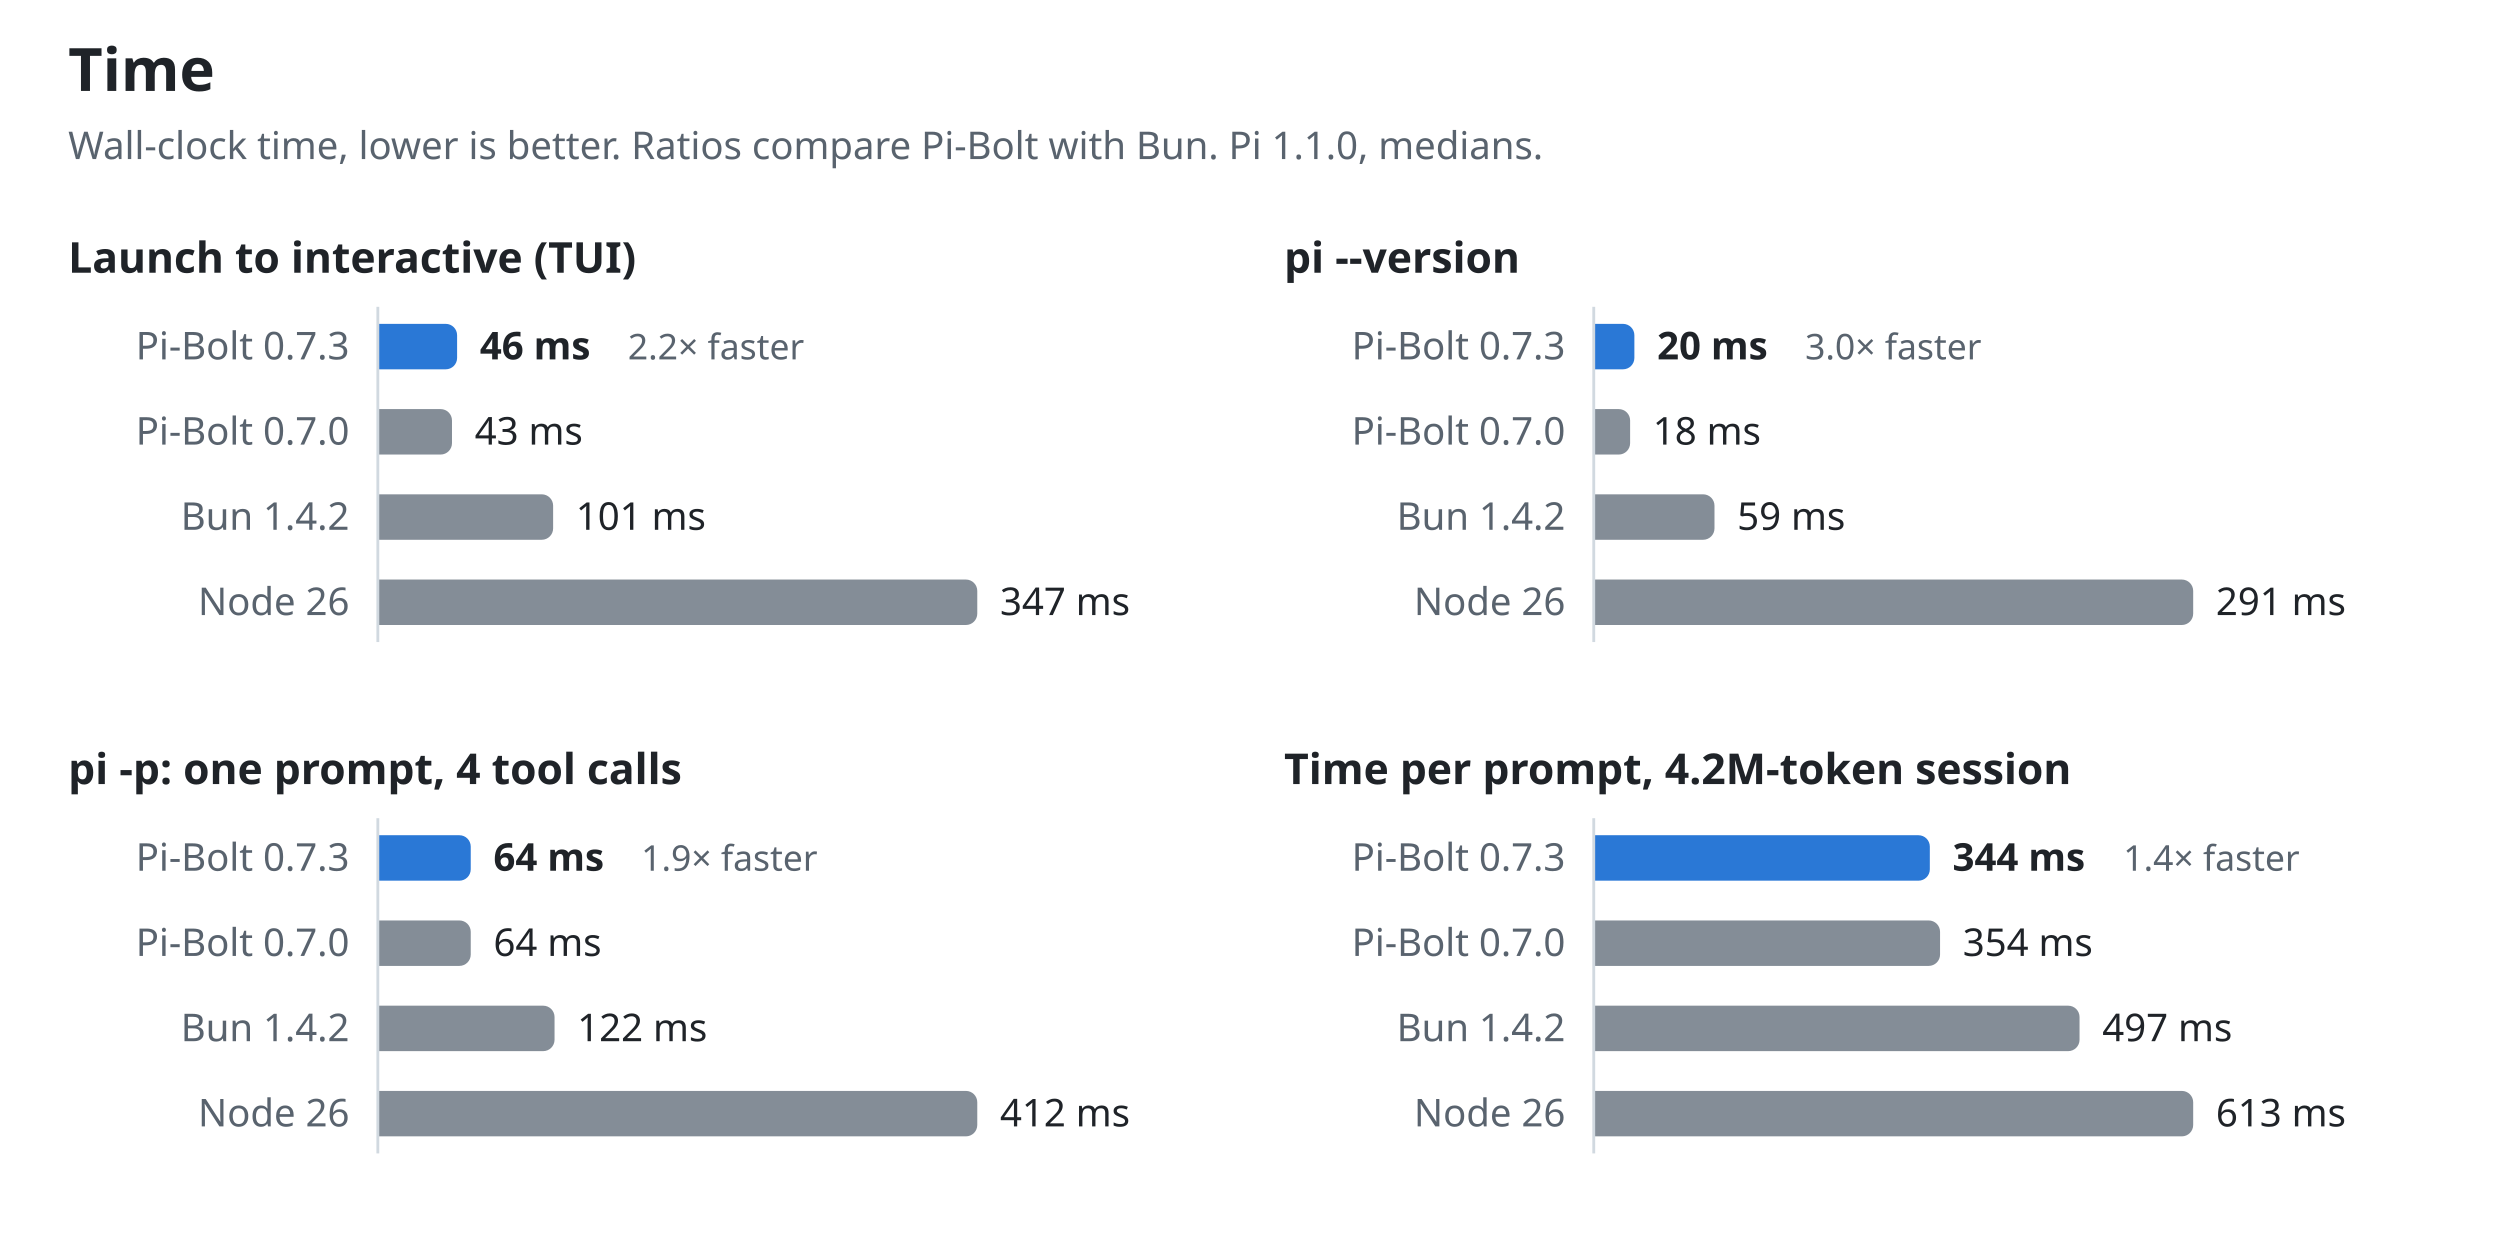
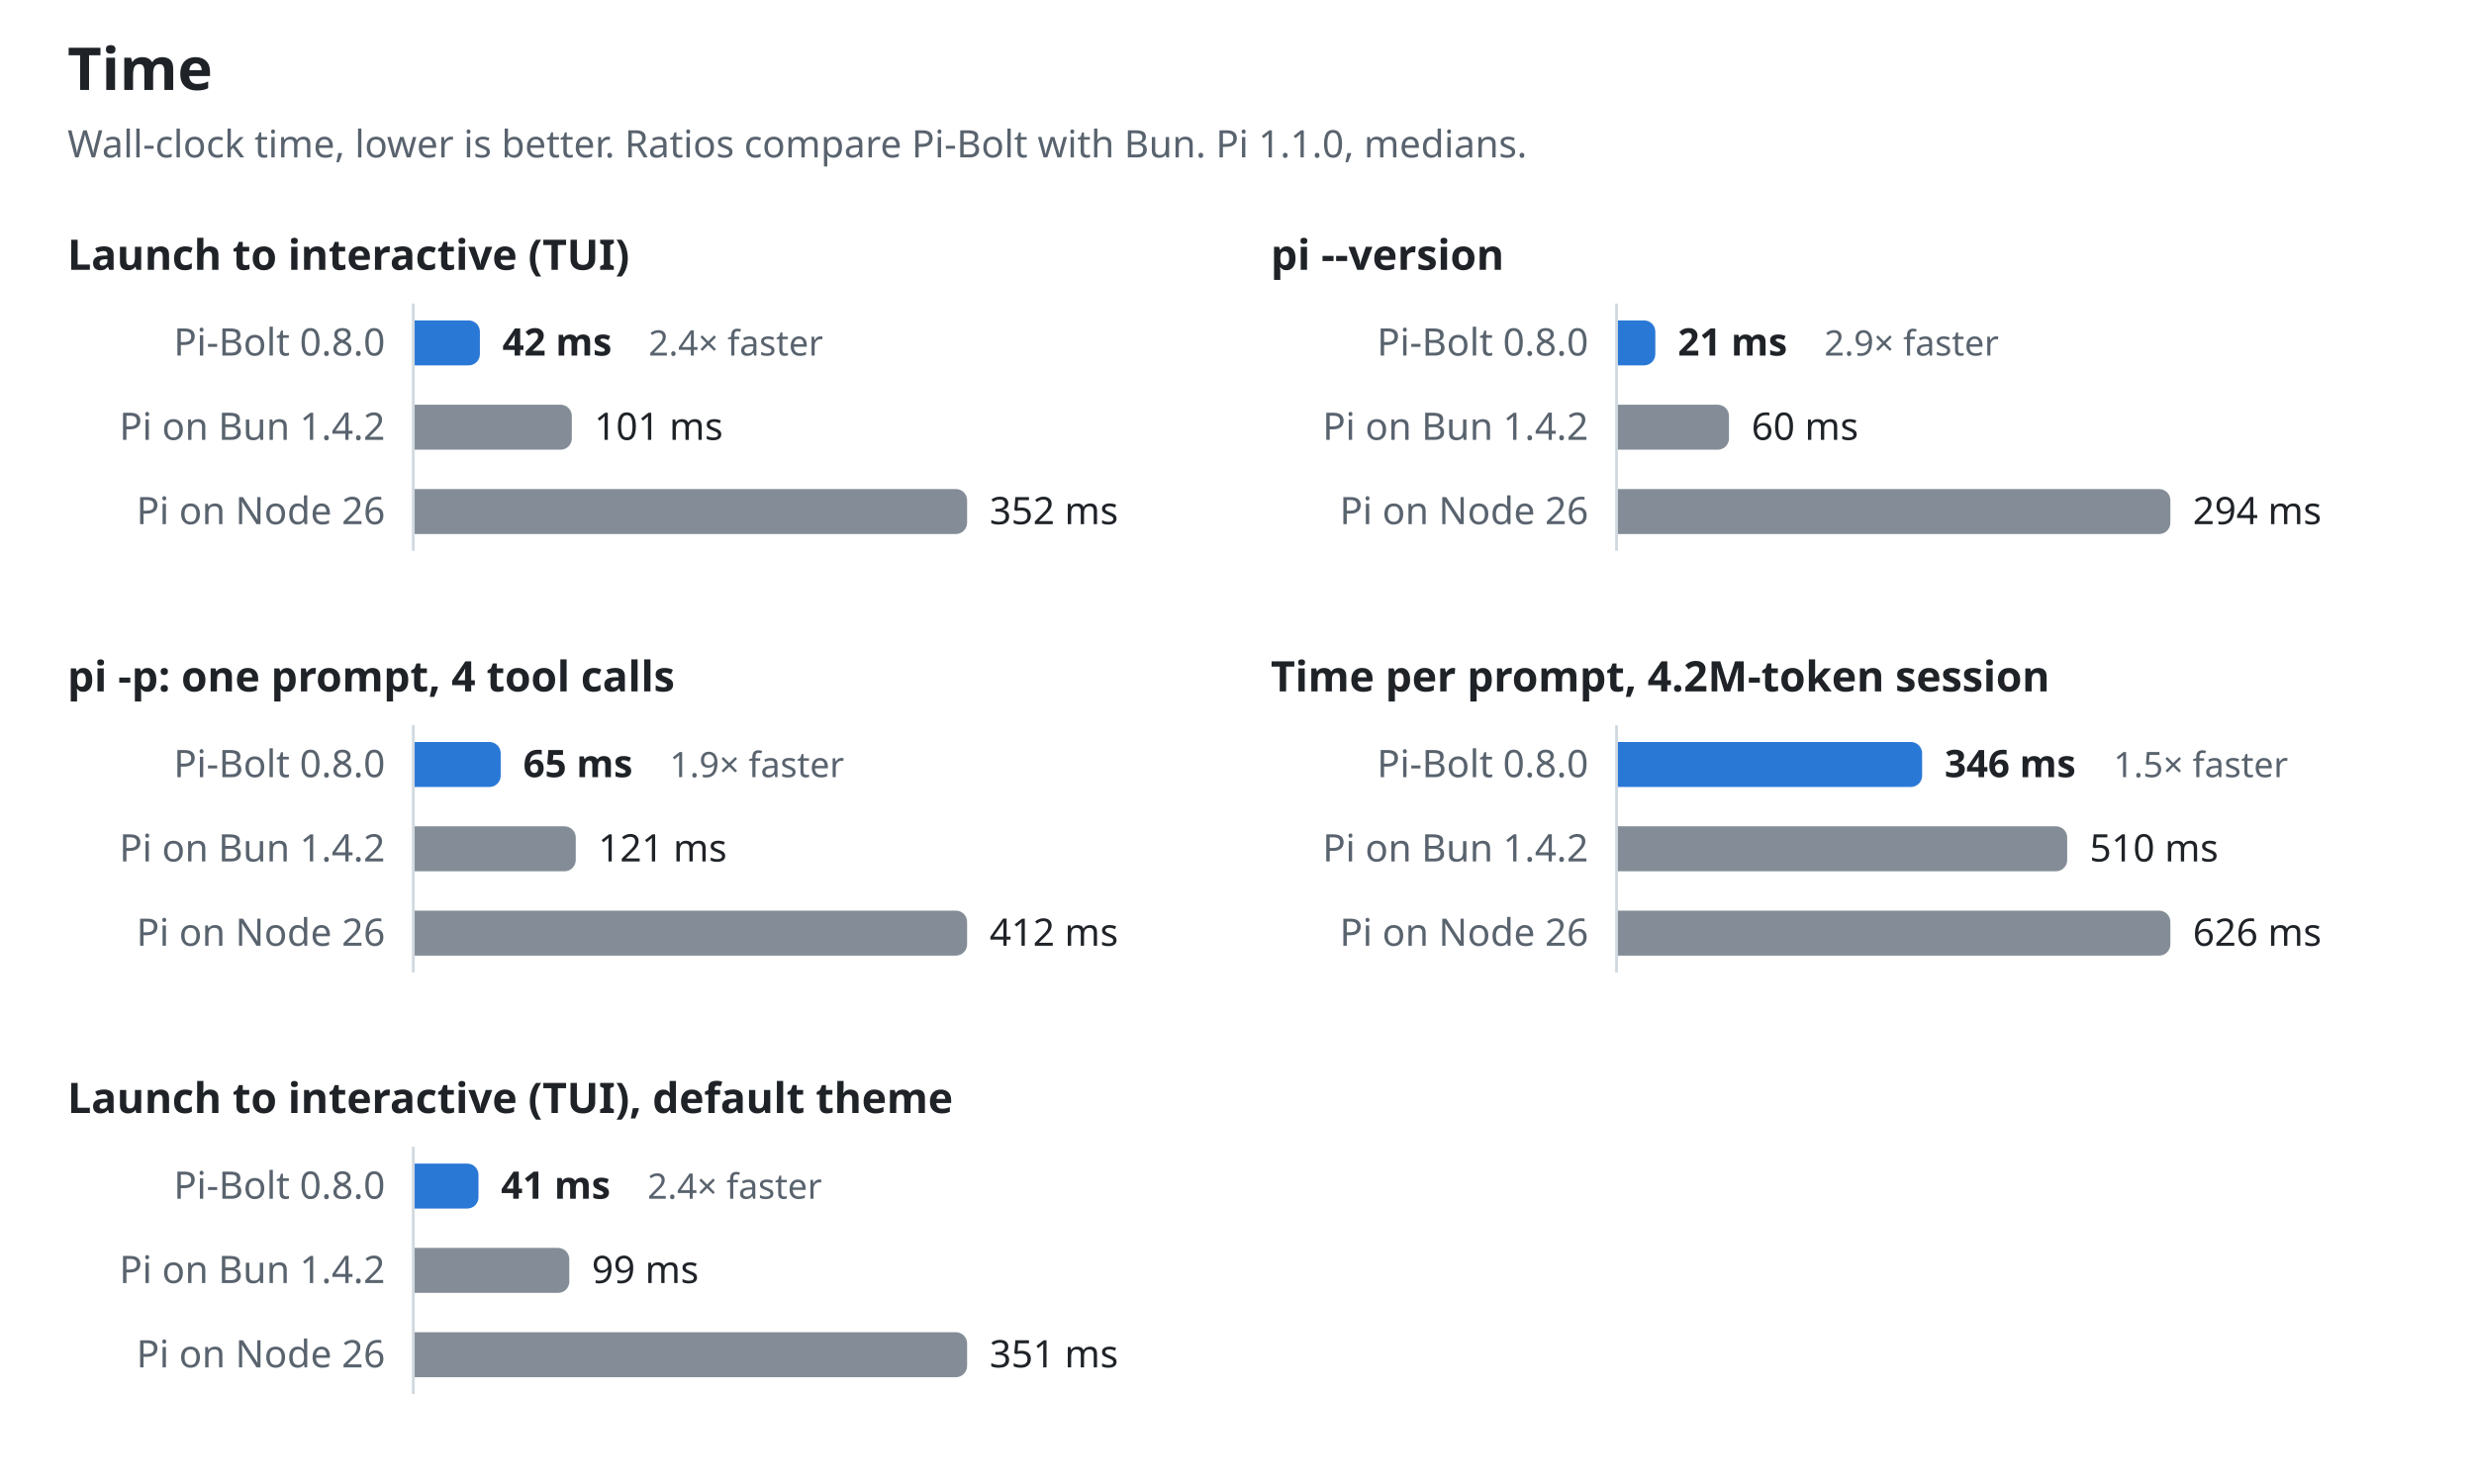
- <svg xmlns="http://www.w3.org/2000/svg" width="880" height="438" viewBox="0 0 880 438" role="img" aria-label="Time: Wall-clock time, lower is better. Ratios compare Pi-Bolt with Bun. Pi 1.1.0, medians.">
+ <svg xmlns="http://www.w3.org/2000/svg" width="880" height="528" viewBox="0 0 880 528" role="img" aria-label="Time: Wall-clock time, lower is better. Ratios compare Pi-Bolt with Bun. Pi 1.1.0, medians.">
  <style>text{font-family:-apple-system, BlinkMacSystemFont, 'Segoe UI', 'Noto Sans', Helvetica, Arial, sans-serif}</style>
  <text x="24" y="32" font-size="21" font-weight="650" fill="#1f2328">Time</text>
  <text x="24" y="56" font-size="13.5" fill="#59636e">Wall-clock time, lower is better. Ratios compare Pi-Bolt with Bun. Pi 1.1.0, medians.</text>
  <text x="24" y="96" font-size="15" font-weight="600" fill="#1f2328">Launch to interactive (TUI)</text>
-   <text x="123" y="126.5" font-size="13.5" text-anchor="end" fill="#59636e">Pi-Bolt 0.7.3</text>
-   <path d="M133,114 h23.9 a4,4 0 0 1 4,4 v8 a4,4 0 0 1 -4,4 h-23.9 z" fill="#2a78d6" />
-   <text x="168.9" y="126.5" font-size="13.5" font-weight="650" fill="#1f2328">46 ms</text>
-   <text x="221.0" y="126.5" font-size="12.5" fill="#59636e">2.2× faster</text>
-   <text x="123" y="156.5" font-size="13.5" text-anchor="end" fill="#59636e">Pi-Bolt 0.7.0</text>
-   <path d="M133,144 h22.1 a4,4 0 0 1 4,4 v8 a4,4 0 0 1 -4,4 h-22.1 z" fill="#848d97" />
-   <text x="167.1" y="156.5" font-size="13.5" font-weight="400" fill="#1f2328">43 ms</text>
-   <text x="123" y="186.5" font-size="13.5" text-anchor="end" fill="#59636e">Bun 1.4.2</text>
-   <path d="M133,174 h57.7 a4,4 0 0 1 4,4 v8 a4,4 0 0 1 -4,4 h-57.7 z" fill="#848d97" />
-   <text x="202.7" y="186.5" font-size="13.5" font-weight="400" fill="#1f2328">101 ms</text>
-   <text x="123" y="216.5" font-size="13.5" text-anchor="end" fill="#59636e">Node 26</text>
-   <path d="M133,204 h207.0 a4,4 0 0 1 4,4 v8 a4,4 0 0 1 -4,4 h-207.0 z" fill="#848d97" />
-   <text x="352.0" y="216.5" font-size="13.5" font-weight="400" fill="#1f2328">347 ms</text>
-   <line x1="133" y1="108" x2="133" y2="226" stroke="#d1d9e0" />
+   <text x="137" y="126.5" font-size="13.5" text-anchor="end" fill="#59636e">Pi-Bolt 0.8.0</text>
+   <path d="M147,114 h19.7 a4,4 0 0 1 4,4 v8 a4,4 0 0 1 -4,4 h-19.7 z" fill="#2a78d6" />
+   <text x="178.7" y="126.5" font-size="13.5" font-weight="650" fill="#1f2328">42 ms</text>
+   <text x="230.7" y="126.5" font-size="12.5" fill="#59636e">2.4× faster</text>
+   <text x="137" y="156.5" font-size="13.5" text-anchor="end" fill="#59636e">Pi on Bun 1.4.2</text>
+   <path d="M147,144 h52.4 a4,4 0 0 1 4,4 v8 a4,4 0 0 1 -4,4 h-52.4 z" fill="#848d97" />
+   <text x="211.4" y="156.5" font-size="13.5" font-weight="400" fill="#1f2328">101 ms</text>
+   <text x="137" y="186.5" font-size="13.5" text-anchor="end" fill="#59636e">Pi on Node 26</text>
+   <path d="M147,174 h193.0 a4,4 0 0 1 4,4 v8 a4,4 0 0 1 -4,4 h-193.0 z" fill="#848d97" />
+   <text x="352.0" y="186.5" font-size="13.5" font-weight="400" fill="#1f2328">352 ms</text>
+   <line x1="147" y1="108" x2="147" y2="196" stroke="#d1d9e0" />
  <text x="452" y="96" font-size="15" font-weight="600" fill="#1f2328">pi --version</text>
-   <text x="551" y="126.5" font-size="13.5" text-anchor="end" fill="#59636e">Pi-Bolt 0.7.3</text>
-   <path d="M561,114 h10.3 a4,4 0 0 1 4,4 v8 a4,4 0 0 1 -4,4 h-10.3 z" fill="#2a78d6" />
-   <text x="583.3" y="126.5" font-size="13.5" font-weight="650" fill="#1f2328">20 ms</text>
-   <text x="635.4" y="126.5" font-size="12.5" fill="#59636e">3.0× faster</text>
-   <text x="551" y="156.5" font-size="13.5" text-anchor="end" fill="#59636e">Pi-Bolt 0.7.0</text>
-   <path d="M561,144 h8.8 a4,4 0 0 1 4,4 v8 a4,4 0 0 1 -4,4 h-8.8 z" fill="#848d97" />
-   <text x="581.8" y="156.5" font-size="13.5" font-weight="400" fill="#1f2328">18 ms</text>
-   <text x="551" y="186.5" font-size="13.5" text-anchor="end" fill="#59636e">Bun 1.4.2</text>
-   <path d="M561,174 h38.5 a4,4 0 0 1 4,4 v8 a4,4 0 0 1 -4,4 h-38.5 z" fill="#848d97" />
-   <text x="611.5" y="186.5" font-size="13.5" font-weight="400" fill="#1f2328">59 ms</text>
-   <text x="551" y="216.5" font-size="13.5" text-anchor="end" fill="#59636e">Node 26</text>
-   <path d="M561,204 h207.0 a4,4 0 0 1 4,4 v8 a4,4 0 0 1 -4,4 h-207.0 z" fill="#848d97" />
-   <text x="780.0" y="216.5" font-size="13.5" font-weight="400" fill="#1f2328">291 ms</text>
-   <line x1="561" y1="108" x2="561" y2="226" stroke="#d1d9e0" />
-   <text x="24" y="276" font-size="15" font-weight="600" fill="#1f2328">pi -p: one prompt, 4 tool calls</text>
-   <text x="123" y="306.5" font-size="13.5" text-anchor="end" fill="#59636e">Pi-Bolt 0.7.3</text>
-   <path d="M133,294 h28.7 a4,4 0 0 1 4,4 v8 a4,4 0 0 1 -4,4 h-28.7 z" fill="#2a78d6" />
-   <text x="173.7" y="306.5" font-size="13.5" font-weight="650" fill="#1f2328">64 ms</text>
-   <text x="225.7" y="306.5" font-size="12.5" fill="#59636e">1.9× faster</text>
-   <text x="123" y="336.5" font-size="13.5" text-anchor="end" fill="#59636e">Pi-Bolt 0.7.0</text>
-   <path d="M133,324 h28.7 a4,4 0 0 1 4,4 v8 a4,4 0 0 1 -4,4 h-28.7 z" fill="#848d97" />
-   <text x="173.7" y="336.5" font-size="13.5" font-weight="400" fill="#1f2328">64 ms</text>
-   <text x="123" y="366.5" font-size="13.5" text-anchor="end" fill="#59636e">Bun 1.4.2</text>
-   <path d="M133,354 h58.2 a4,4 0 0 1 4,4 v8 a4,4 0 0 1 -4,4 h-58.2 z" fill="#848d97" />
-   <text x="203.2" y="366.5" font-size="13.5" font-weight="400" fill="#1f2328">122 ms</text>
-   <text x="123" y="396.5" font-size="13.5" text-anchor="end" fill="#59636e">Node 26</text>
-   <path d="M133,384 h207.0 a4,4 0 0 1 4,4 v8 a4,4 0 0 1 -4,4 h-207.0 z" fill="#848d97" />
-   <text x="352.0" y="396.5" font-size="13.5" font-weight="400" fill="#1f2328">412 ms</text>
-   <line x1="133" y1="288" x2="133" y2="406" stroke="#d1d9e0" />
-   <text x="452" y="276" font-size="15" font-weight="600" fill="#1f2328">Time per prompt, 4.2M-token session</text>
-   <text x="551" y="306.5" font-size="13.5" text-anchor="end" fill="#59636e">Pi-Bolt 0.7.3</text>
-   <path d="M561,294 h114.3 a4,4 0 0 1 4,4 v8 a4,4 0 0 1 -4,4 h-114.3 z" fill="#2a78d6" />
-   <text x="687.3" y="306.5" font-size="13.5" font-weight="650" fill="#1f2328">344 ms</text>
-   <text x="747.4" y="306.5" font-size="12.5" fill="#59636e">1.4× faster</text>
-   <text x="551" y="336.5" font-size="13.5" text-anchor="end" fill="#59636e">Pi-Bolt 0.7.0</text>
-   <path d="M561,324 h117.9 a4,4 0 0 1 4,4 v8 a4,4 0 0 1 -4,4 h-117.9 z" fill="#848d97" />
-   <text x="690.9" y="336.5" font-size="13.5" font-weight="400" fill="#1f2328">354 ms</text>
-   <text x="551" y="366.5" font-size="13.5" text-anchor="end" fill="#59636e">Bun 1.4.2</text>
-   <path d="M561,354 h167.0 a4,4 0 0 1 4,4 v8 a4,4 0 0 1 -4,4 h-167.0 z" fill="#848d97" />
-   <text x="740.0" y="366.5" font-size="13.5" font-weight="400" fill="#1f2328">497 ms</text>
-   <text x="551" y="396.5" font-size="13.5" text-anchor="end" fill="#59636e">Node 26</text>
-   <path d="M561,384 h207.0 a4,4 0 0 1 4,4 v8 a4,4 0 0 1 -4,4 h-207.0 z" fill="#848d97" />
-   <text x="780.0" y="396.5" font-size="13.5" font-weight="400" fill="#1f2328">613 ms</text>
-   <line x1="561" y1="288" x2="561" y2="406" stroke="#d1d9e0" />
+   <text x="565" y="126.5" font-size="13.5" text-anchor="end" fill="#59636e">Pi-Bolt 0.8.0</text>
+   <path d="M575,114 h9.8 a4,4 0 0 1 4,4 v8 a4,4 0 0 1 -4,4 h-9.8 z" fill="#2a78d6" />
+   <text x="596.8" y="126.5" font-size="13.5" font-weight="650" fill="#1f2328">21 ms</text>
+   <text x="648.9" y="126.5" font-size="12.5" fill="#59636e">2.9× faster</text>
+   <text x="565" y="156.5" font-size="13.5" text-anchor="end" fill="#59636e">Pi on Bun 1.4.2</text>
+   <path d="M575,144 h36.0 a4,4 0 0 1 4,4 v8 a4,4 0 0 1 -4,4 h-36.0 z" fill="#848d97" />
+   <text x="623.0" y="156.5" font-size="13.5" font-weight="400" fill="#1f2328">60 ms</text>
+   <text x="565" y="186.5" font-size="13.5" text-anchor="end" fill="#59636e">Pi on Node 26</text>
+   <path d="M575,174 h193.0 a4,4 0 0 1 4,4 v8 a4,4 0 0 1 -4,4 h-193.0 z" fill="#848d97" />
+   <text x="780.0" y="186.5" font-size="13.5" font-weight="400" fill="#1f2328">294 ms</text>
+   <line x1="575" y1="108" x2="575" y2="196" stroke="#d1d9e0" />
+   <text x="24" y="246" font-size="15" font-weight="600" fill="#1f2328">pi -p: one prompt, 4 tool calls</text>
+   <text x="137" y="276.5" font-size="13.5" text-anchor="end" fill="#59636e">Pi-Bolt 0.8.0</text>
+   <path d="M147,264 h27.1 a4,4 0 0 1 4,4 v8 a4,4 0 0 1 -4,4 h-27.1 z" fill="#2a78d6" />
+   <text x="186.1" y="276.5" font-size="13.5" font-weight="650" fill="#1f2328">65 ms</text>
+   <text x="238.2" y="276.5" font-size="12.5" fill="#59636e">1.9× faster</text>
+   <text x="137" y="306.5" font-size="13.5" text-anchor="end" fill="#59636e">Pi on Bun 1.4.2</text>
+   <path d="M147,294 h53.8 a4,4 0 0 1 4,4 v8 a4,4 0 0 1 -4,4 h-53.8 z" fill="#848d97" />
+   <text x="212.8" y="306.5" font-size="13.5" font-weight="400" fill="#1f2328">121 ms</text>
+   <text x="137" y="336.5" font-size="13.5" text-anchor="end" fill="#59636e">Pi on Node 26</text>
+   <path d="M147,324 h193.0 a4,4 0 0 1 4,4 v8 a4,4 0 0 1 -4,4 h-193.0 z" fill="#848d97" />
+   <text x="352.0" y="336.5" font-size="13.5" font-weight="400" fill="#1f2328">412 ms</text>
+   <line x1="147" y1="258" x2="147" y2="346" stroke="#d1d9e0" />
+   <text x="452" y="246" font-size="15" font-weight="600" fill="#1f2328">Time per prompt, 4.2M-token session</text>
+   <text x="565" y="276.5" font-size="13.5" text-anchor="end" fill="#59636e">Pi-Bolt 0.8.0</text>
+   <path d="M575,264 h104.7 a4,4 0 0 1 4,4 v8 a4,4 0 0 1 -4,4 h-104.7 z" fill="#2a78d6" />
+   <text x="691.7" y="276.5" font-size="13.5" font-weight="650" fill="#1f2328">346 ms</text>
+   <text x="751.8" y="276.5" font-size="12.5" fill="#59636e">1.5× faster</text>
+   <text x="565" y="306.5" font-size="13.5" text-anchor="end" fill="#59636e">Pi on Bun 1.4.2</text>
+   <path d="M575,294 h156.3 a4,4 0 0 1 4,4 v8 a4,4 0 0 1 -4,4 h-156.3 z" fill="#848d97" />
+   <text x="743.3" y="306.5" font-size="13.5" font-weight="400" fill="#1f2328">510 ms</text>
+   <text x="565" y="336.5" font-size="13.5" text-anchor="end" fill="#59636e">Pi on Node 26</text>
+   <path d="M575,324 h193.0 a4,4 0 0 1 4,4 v8 a4,4 0 0 1 -4,4 h-193.0 z" fill="#848d97" />
+   <text x="780.0" y="336.5" font-size="13.5" font-weight="400" fill="#1f2328">626 ms</text>
+   <line x1="575" y1="258" x2="575" y2="346" stroke="#d1d9e0" />
+   <text x="24" y="396" font-size="15" font-weight="600" fill="#1f2328">Launch to interactive (TUI), default theme</text>
+   <text x="137" y="426.5" font-size="13.5" text-anchor="end" fill="#59636e">Pi-Bolt 0.8.0</text>
+   <path d="M147,414 h19.2 a4,4 0 0 1 4,4 v8 a4,4 0 0 1 -4,4 h-19.2 z" fill="#2a78d6" />
+   <text x="178.2" y="426.5" font-size="13.5" font-weight="650" fill="#1f2328">41 ms</text>
+   <text x="230.3" y="426.5" font-size="12.5" fill="#59636e">2.4× faster</text>
+   <text x="137" y="456.5" font-size="13.5" text-anchor="end" fill="#59636e">Pi on Bun 1.4.2</text>
+   <path d="M147,444 h51.5 a4,4 0 0 1 4,4 v8 a4,4 0 0 1 -4,4 h-51.5 z" fill="#848d97" />
+   <text x="210.5" y="456.5" font-size="13.5" font-weight="400" fill="#1f2328">99 ms</text>
+   <text x="137" y="486.5" font-size="13.5" text-anchor="end" fill="#59636e">Pi on Node 26</text>
+   <path d="M147,474 h193.0 a4,4 0 0 1 4,4 v8 a4,4 0 0 1 -4,4 h-193.0 z" fill="#848d97" />
+   <text x="352.0" y="486.5" font-size="13.5" font-weight="400" fill="#1f2328">351 ms</text>
+   <line x1="147" y1="408" x2="147" y2="496" stroke="#d1d9e0" />
</svg>
